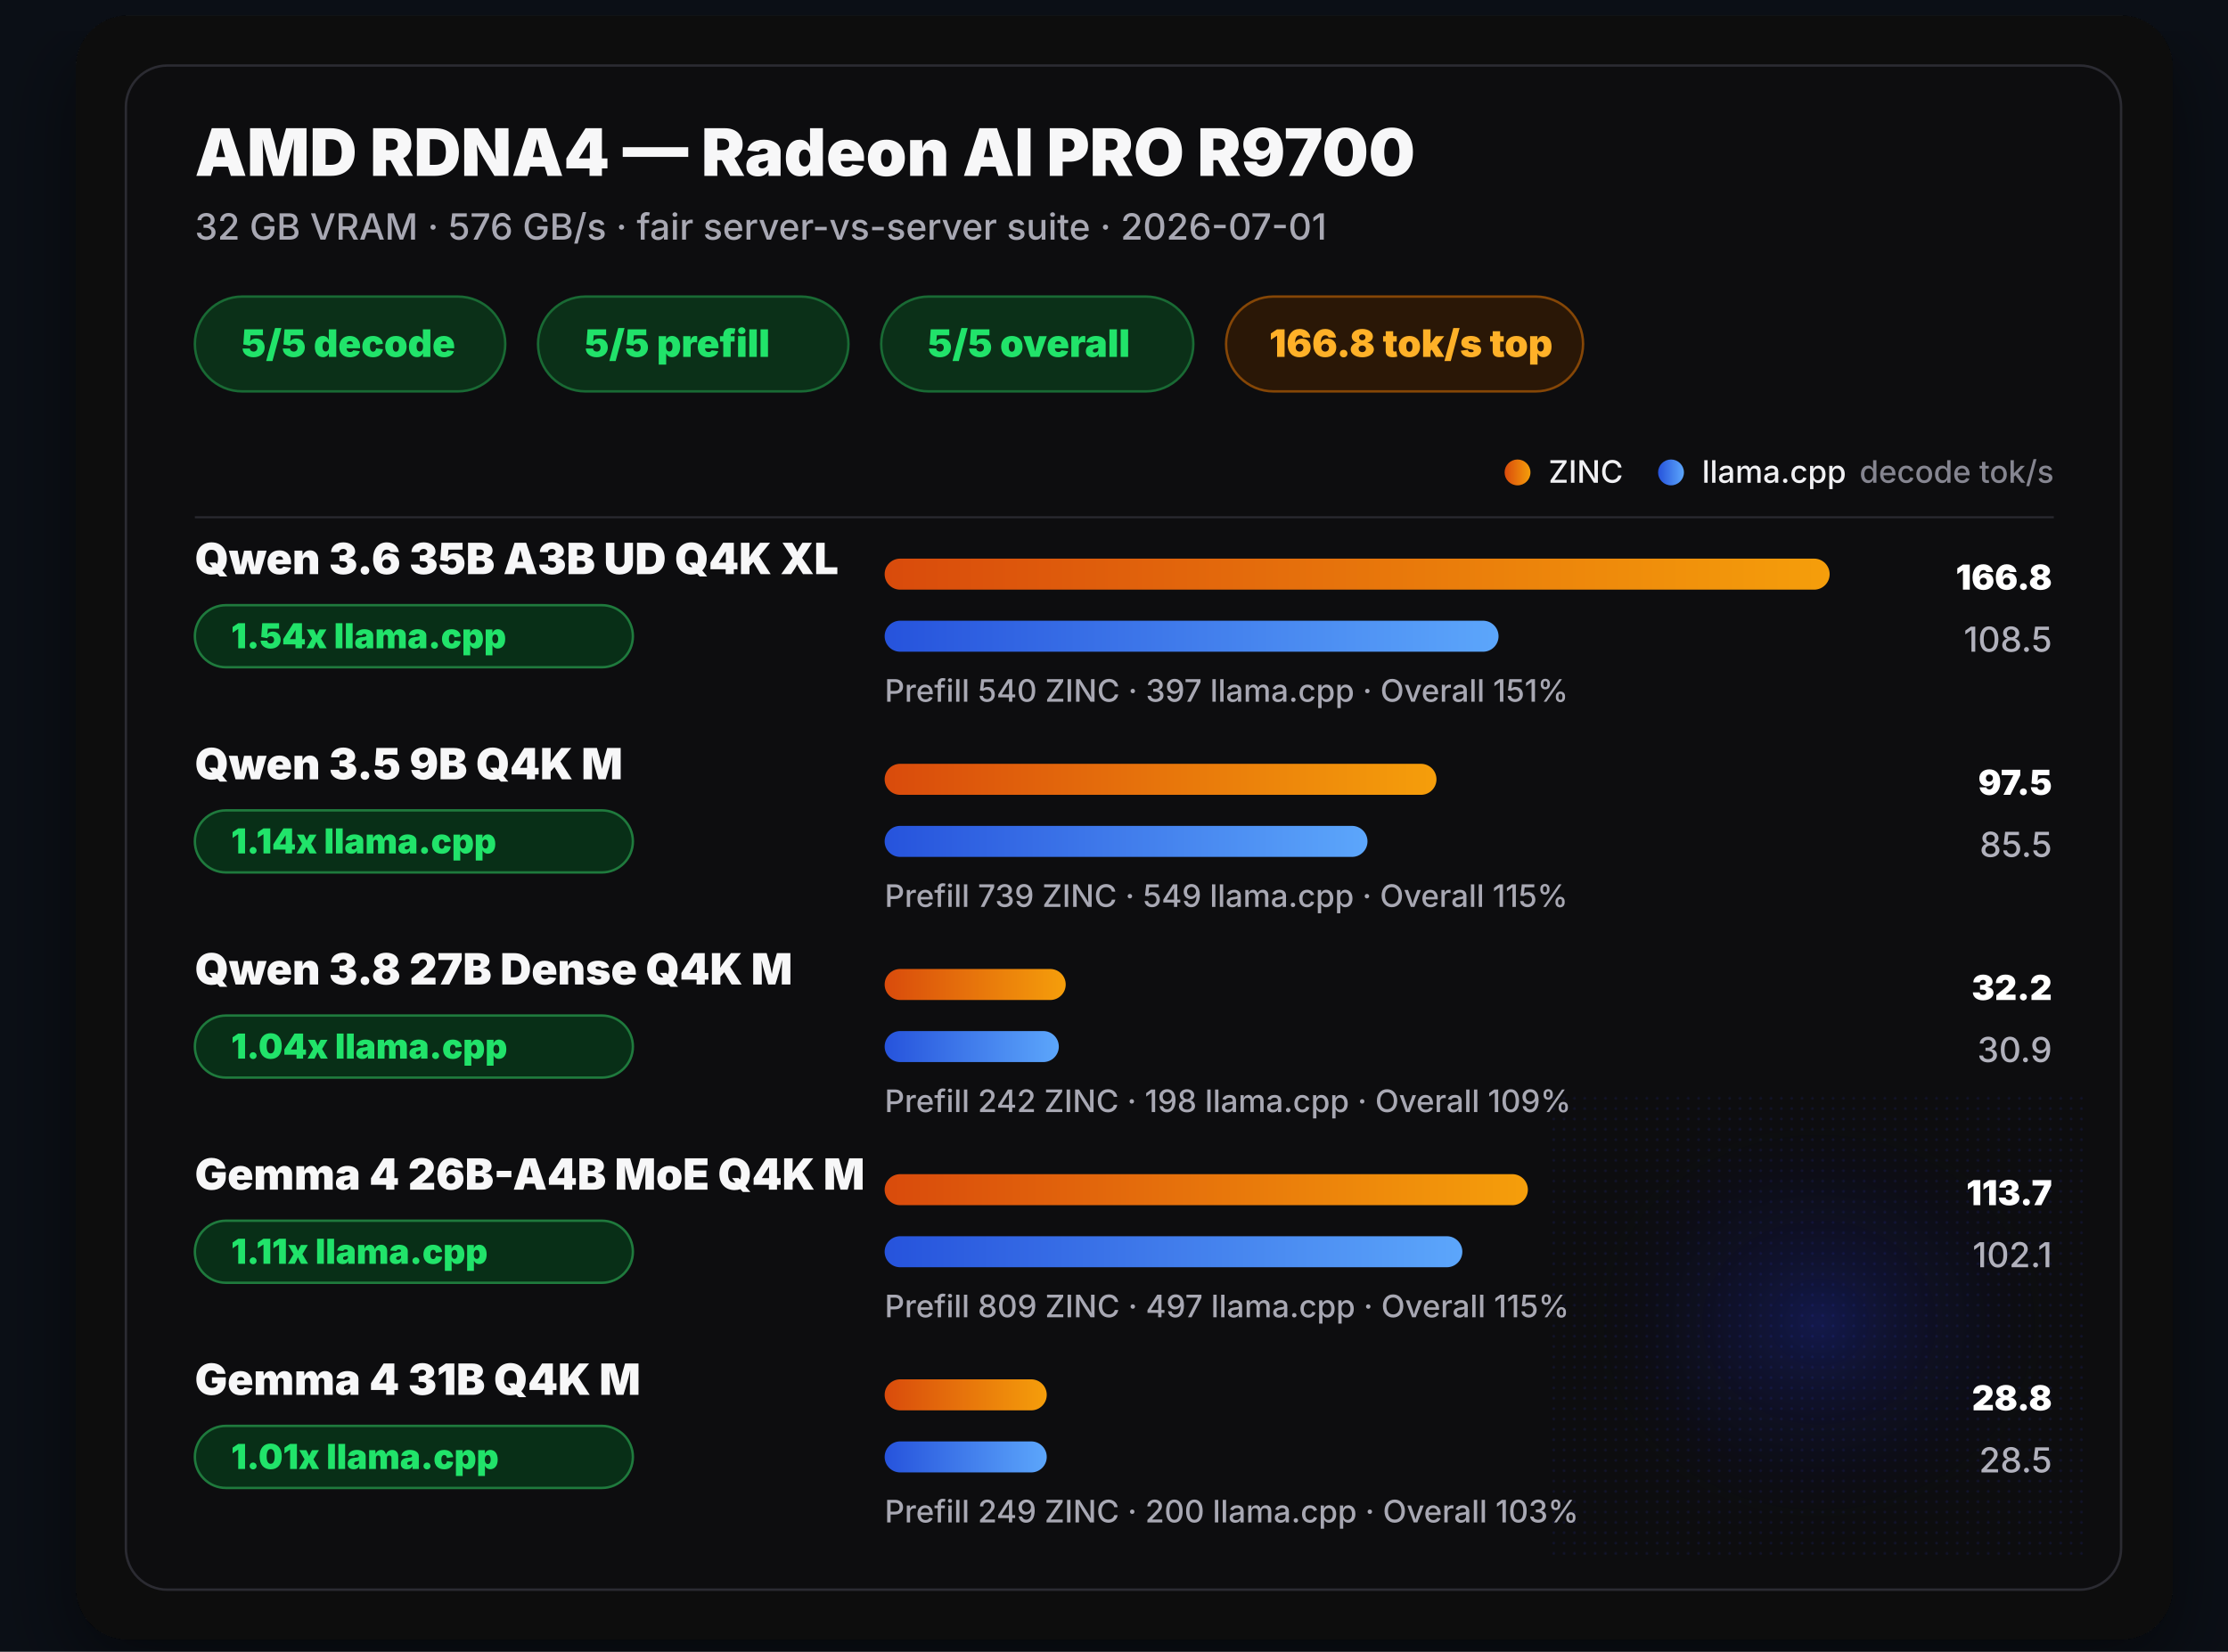
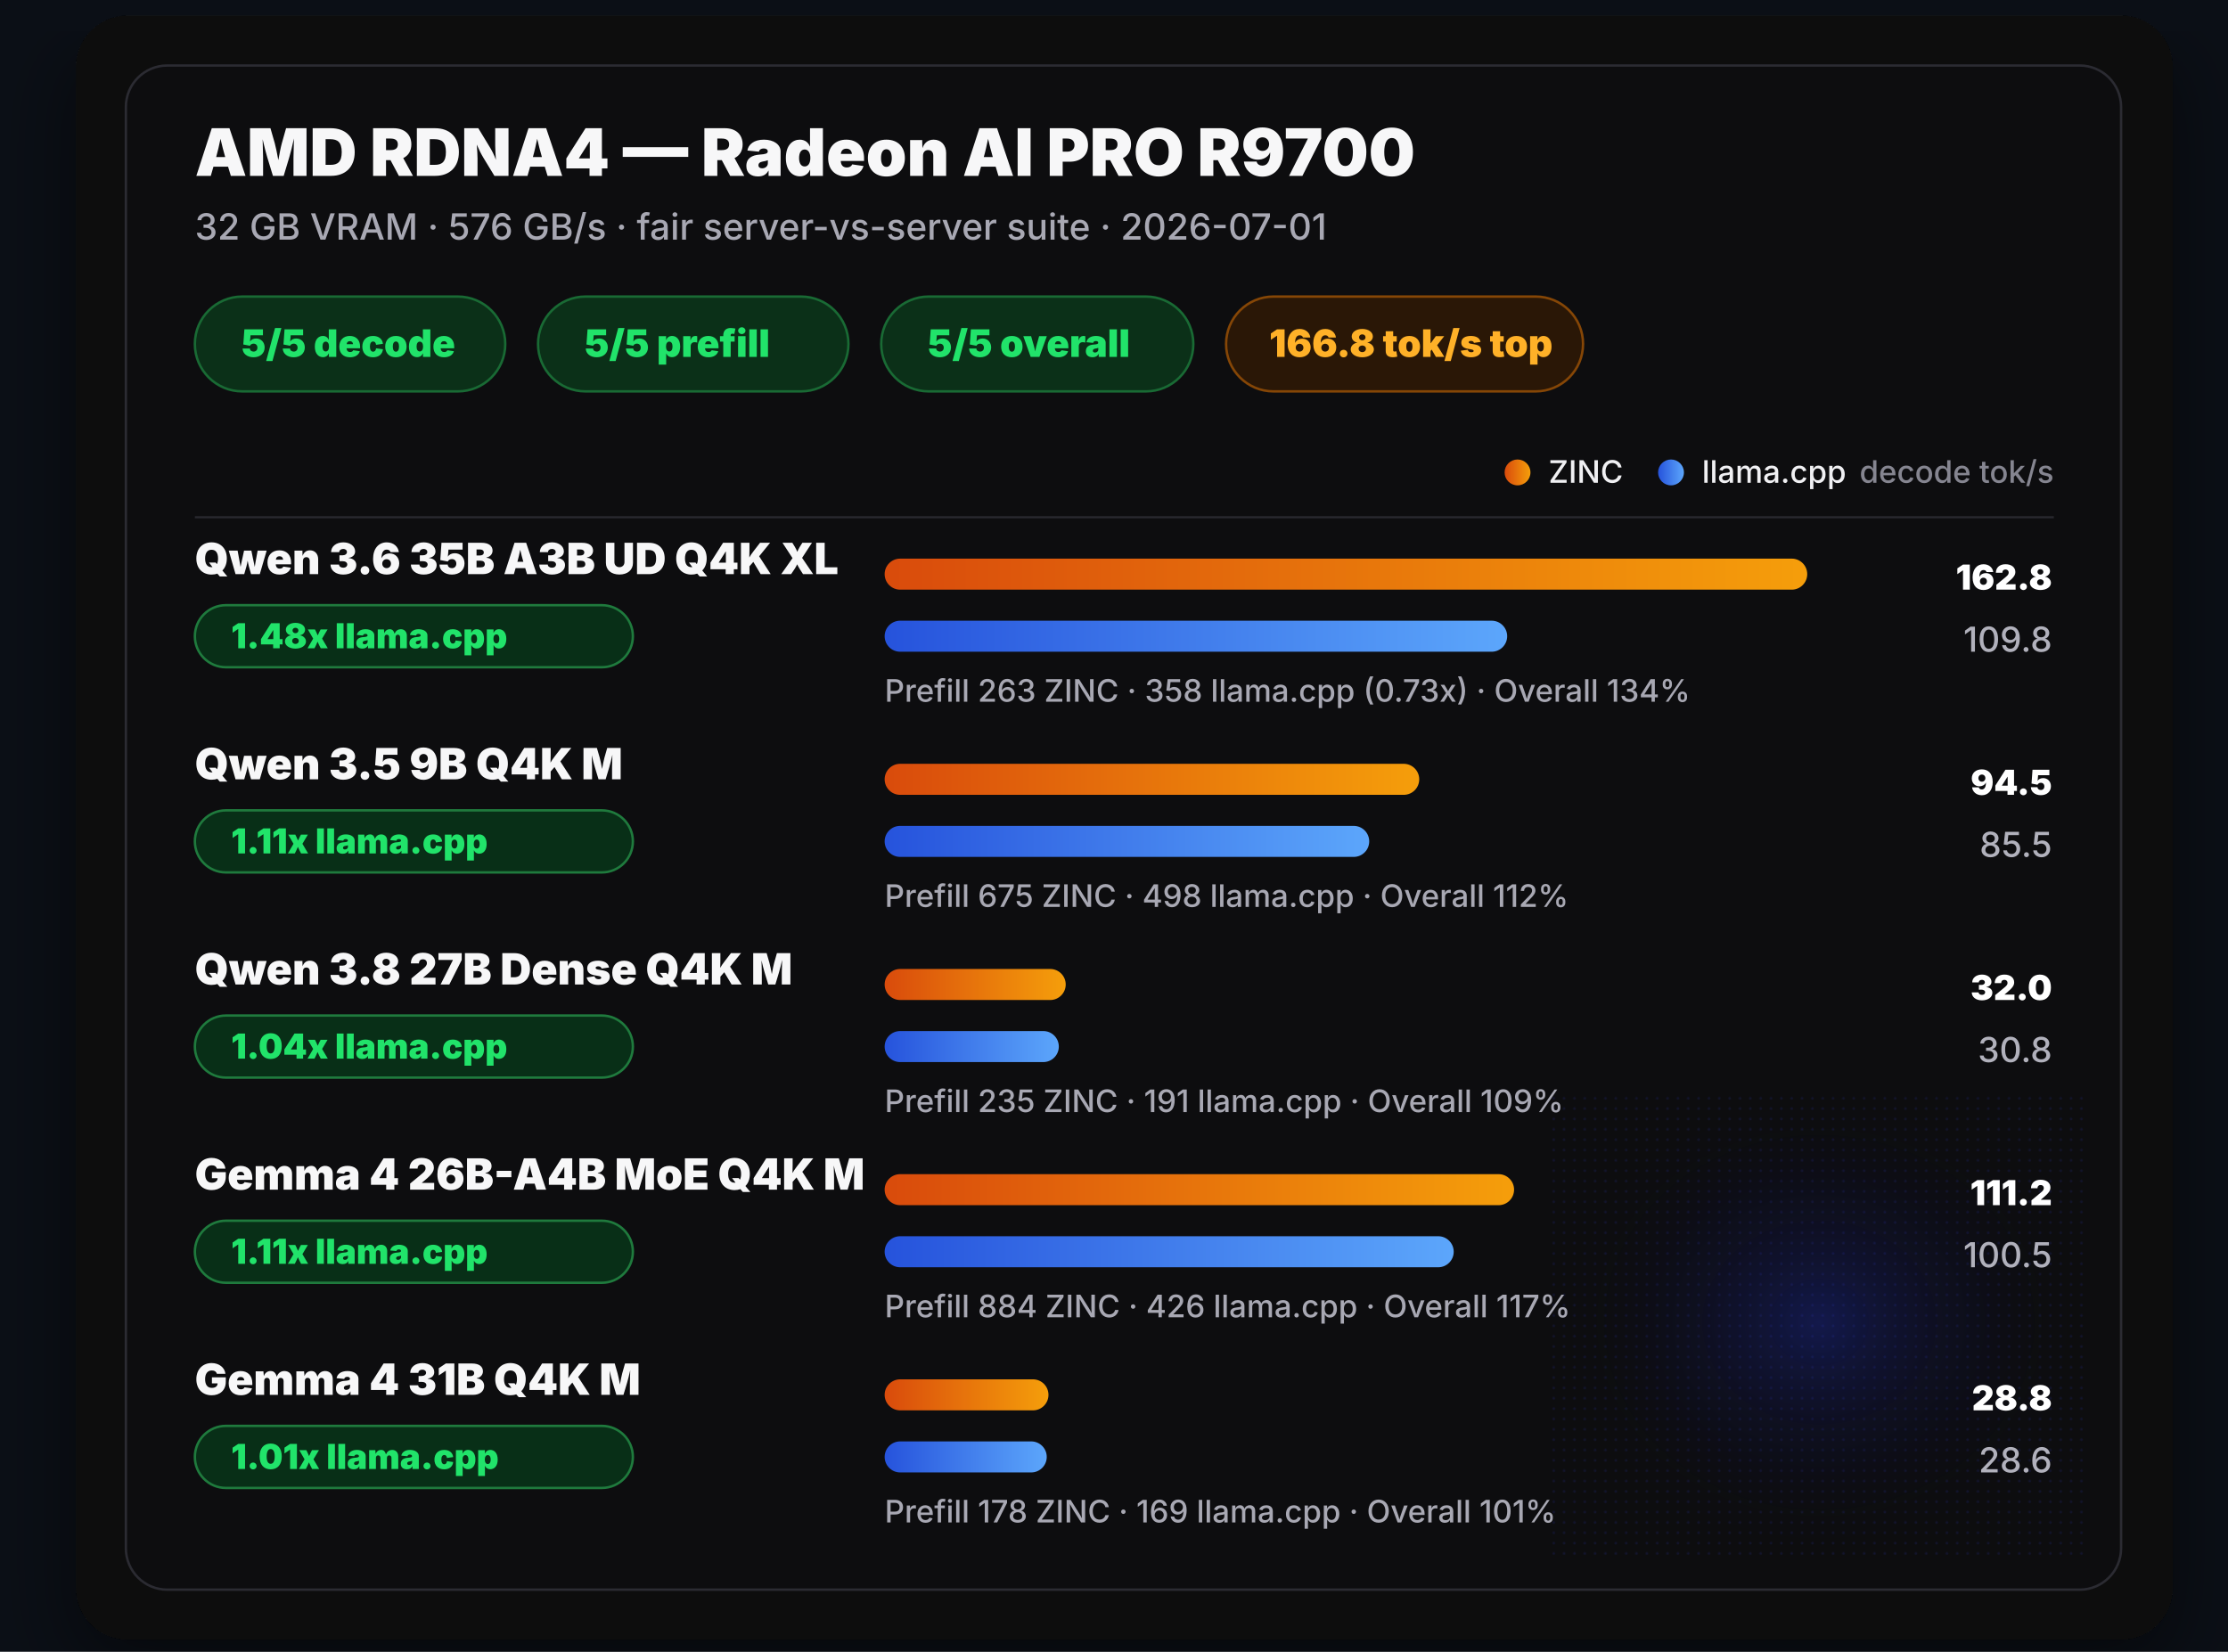
<svg xmlns="http://www.w3.org/2000/svg" width="1292" height="958" viewBox="0 0 1292 958" role="img" aria-labelledby="title desc">
  <defs>
    <linearGradient id="zincBar" x1="0" y1="0" x2="1" y2="0">
      <stop offset="0%" stop-color="#d94b0c" />
      <stop offset="100%" stop-color="#f59e0b" />
    </linearGradient>
    <linearGradient id="llamaBar" x1="0" y1="0" x2="1" y2="0">
      <stop offset="0%" stop-color="#2653dc" />
      <stop offset="100%" stop-color="#5ca6fb" />
    </linearGradient>
    <radialGradient id="cornerGlow" cx="50%" cy="50%" r="50%">
      <stop offset="0%" stop-color="#243cff" stop-opacity="0.35" />
      <stop offset="48%" stop-color="#1721a8" stop-opacity="0.14" />
      <stop offset="100%" stop-color="#000000" stop-opacity="0" />
    </radialGradient>
    <pattern id="dots" width="6" height="6" patternUnits="userSpaceOnUse">
      <circle cx="1" cy="1" r="0.8" fill="#3847ff" opacity="0.26" />
    </pattern>
    <filter id="outerShadow" x="-4%" y="-4%" width="108%" height="112%">
      <feDropShadow dx="0" dy="18" stdDeviation="24" flood-color="#000000" flood-opacity="0.48" />
    </filter>
  </defs>
  <rect width="1292" height="958" fill="#0b0f16" />
  <rect x="44" y="9" width="1216" height="942" rx="30" fill="#08090b" filter="url(#outerShadow)" />
  <rect x="73" y="38" width="1157" height="884" rx="24" fill="#0d0d0f" stroke="#2b2b32" stroke-width="1.4" />
  <rect x="900" y="632" width="310" height="270" fill="url(#cornerGlow)" opacity="0.72" />
  <rect x="900" y="632" width="310" height="270" fill="url(#dots)" opacity="0.42" />
  <g font-family="Inter, -apple-system, BlinkMacSystemFont, 'Segoe UI', sans-serif">
    <text x="113" y="102" fill="#f7f7f8" font-size="38" font-weight="850" letter-spacing="0">AMD RDNA4 — Radeon AI PRO R9700</text>
    <text x="113" y="139" fill="#a8a8b3" font-size="21" font-weight="500" letter-spacing="0">32 GB VRAM · 576 GB/s · fair server-vs-server suite · 2026-07-01</text>
    <g transform="translate(113 172)">
      <rect width="180" height="55" rx="27.5" fill="#0b3018" stroke="#196a34" stroke-width="1.4" />
      <text x="27" y="35" fill="#21e36a" font-size="22" font-weight="850">5/5 decode</text>
    </g>
    <g transform="translate(312 172)">
      <rect width="180" height="55" rx="27.5" fill="#0b3018" stroke="#196a34" stroke-width="1.4" />
      <text x="27" y="35" fill="#21e36a" font-size="22" font-weight="850">5/5 prefill</text>
    </g>
    <g transform="translate(511 172)">
      <rect width="181" height="55" rx="27.5" fill="#0b3018" stroke="#196a34" stroke-width="1.4" />
      <text x="27" y="35" fill="#21e36a" font-size="22" font-weight="850">5/5 overall</text>
    </g>
    <g transform="translate(711 172)">
      <rect width="207" height="55" rx="27.5" fill="#2a1706" stroke="#854606" stroke-width="1.4" />
      <text x="25" y="35" fill="#ffb128" font-size="22" font-weight="850">166.8 tok/s top</text>
    </g>
    <g font-size="18" font-weight="500">
      <circle cx="880" cy="274" r="7.5" fill="url(#zincBar)" />
      <text x="898" y="280" fill="#f0f0f3">ZINC</text>
      <circle cx="969" cy="274" r="7.5" fill="url(#llamaBar)" />
      <text x="987" y="280" fill="#f0f0f3">llama.cpp</text>
      <text x="1191" y="280" fill="#858590" text-anchor="end">decode tok/s</text>
    </g>
    <line x1="113" y1="300" x2="1191" y2="300" stroke="#29292f" stroke-width="1.2" />
    <g transform="translate(113 315)">
      <text x="0" y="18" fill="#f7f7f8" font-size="25" font-weight="850">Qwen 3.6 35B A3B UD Q4K XL</text>
      <rect x="0" y="36" width="254" height="36" rx="18" fill="#082f17" stroke="#1f7a3d" stroke-width="1.4" />
-       <text x="21" y="61" fill="#21e36a" font-size="20" font-weight="850">1.54x llama.cpp</text>
-       <rect x="400" y="9" width="548" height="18" rx="9" fill="url(#zincBar)" />
-       <rect x="400" y="45" width="356" height="18" rx="9" fill="url(#llamaBar)" />
-       <text x="1077" y="27" fill="#ffffff" font-size="20" font-weight="850" text-anchor="end">166.8</text>
-       <text x="1077" y="63" fill="#b1b1bc" font-size="20" font-weight="500" text-anchor="end">108.5</text>
-       <text x="400" y="92" fill="#a8a8b3" font-size="18" font-weight="500">Prefill 540 ZINC · 397 llama.cpp · Overall 151%</text>
+       <text x="21" y="61" fill="#21e36a" font-size="20" font-weight="850">1.48x llama.cpp</text>
+       <rect x="400" y="9" width="535" height="18" rx="9" fill="url(#zincBar)" />
+       <rect x="400" y="45" width="361" height="18" rx="9" fill="url(#llamaBar)" />
+       <text x="1077" y="27" fill="#ffffff" font-size="20" font-weight="850" text-anchor="end">162.8</text>
+       <text x="1077" y="63" fill="#b1b1bc" font-size="20" font-weight="500" text-anchor="end">109.8</text>
+       <text x="400" y="92" fill="#a8a8b3" font-size="18" font-weight="500">Prefill 263 ZINC · 358 llama.cpp (0.73x) · Overall 134%</text>
    </g>
    <g transform="translate(113 434)">
      <text x="0" y="18" fill="#f7f7f8" font-size="25" font-weight="850">Qwen 3.5 9B Q4K M</text>
      <rect x="0" y="36" width="254" height="36" rx="18" fill="#082f17" stroke="#1f7a3d" stroke-width="1.4" />
-       <text x="21" y="61" fill="#21e36a" font-size="20" font-weight="850">1.14x llama.cpp</text>
-       <rect x="400" y="9" width="320" height="18" rx="9" fill="url(#zincBar)" />
-       <rect x="400" y="45" width="280" height="18" rx="9" fill="url(#llamaBar)" />
-       <text x="1077" y="27" fill="#ffffff" font-size="20" font-weight="850" text-anchor="end">97.5</text>
+       <text x="21" y="61" fill="#21e36a" font-size="20" font-weight="850">1.11x llama.cpp</text>
+       <rect x="400" y="9" width="310" height="18" rx="9" fill="url(#zincBar)" />
+       <rect x="400" y="45" width="281" height="18" rx="9" fill="url(#llamaBar)" />
+       <text x="1077" y="27" fill="#ffffff" font-size="20" font-weight="850" text-anchor="end">94.5</text>
      <text x="1077" y="63" fill="#b1b1bc" font-size="20" font-weight="500" text-anchor="end">85.5</text>
-       <text x="400" y="92" fill="#a8a8b3" font-size="18" font-weight="500">Prefill 739 ZINC · 549 llama.cpp · Overall 115%</text>
+       <text x="400" y="92" fill="#a8a8b3" font-size="18" font-weight="500">Prefill 675 ZINC · 498 llama.cpp · Overall 112%</text>
    </g>
    <g transform="translate(113 553)">
      <text x="0" y="18" fill="#f7f7f8" font-size="25" font-weight="850">Qwen 3.8 27B Dense Q4K M</text>
      <rect x="0" y="36" width="254" height="36" rx="18" fill="#082f17" stroke="#1f7a3d" stroke-width="1.4" />
      <text x="21" y="61" fill="#21e36a" font-size="20" font-weight="850">1.04x llama.cpp</text>
      <rect x="400" y="9" width="105" height="18" rx="9" fill="url(#zincBar)" />
      <rect x="400" y="45" width="101" height="18" rx="9" fill="url(#llamaBar)" />
-       <text x="1077" y="27" fill="#ffffff" font-size="20" font-weight="850" text-anchor="end">32.2</text>
-       <text x="1077" y="63" fill="#b1b1bc" font-size="20" font-weight="500" text-anchor="end">30.9</text>
-       <text x="400" y="92" fill="#a8a8b3" font-size="18" font-weight="500">Prefill 242 ZINC · 198 llama.cpp · Overall 109%</text>
+       <text x="1077" y="27" fill="#ffffff" font-size="20" font-weight="850" text-anchor="end">32.0</text>
+       <text x="1077" y="63" fill="#b1b1bc" font-size="20" font-weight="500" text-anchor="end">30.8</text>
+       <text x="400" y="92" fill="#a8a8b3" font-size="18" font-weight="500">Prefill 235 ZINC · 191 llama.cpp · Overall 109%</text>
    </g>
    <g transform="translate(113 672)">
      <text x="0" y="18" fill="#f7f7f8" font-size="25" font-weight="850">Gemma 4 26B-A4B MoE Q4K M</text>
      <rect x="0" y="36" width="254" height="36" rx="18" fill="#082f17" stroke="#1f7a3d" stroke-width="1.4" />
      <text x="21" y="61" fill="#21e36a" font-size="20" font-weight="850">1.11x llama.cpp</text>
-       <rect x="400" y="9" width="373" height="18" rx="9" fill="url(#zincBar)" />
-       <rect x="400" y="45" width="335" height="18" rx="9" fill="url(#llamaBar)" />
-       <text x="1077" y="27" fill="#ffffff" font-size="20" font-weight="850" text-anchor="end">113.7</text>
-       <text x="1077" y="63" fill="#b1b1bc" font-size="20" font-weight="500" text-anchor="end">102.1</text>
-       <text x="400" y="92" fill="#a8a8b3" font-size="18" font-weight="500">Prefill 809 ZINC · 497 llama.cpp · Overall 115%</text>
+       <rect x="400" y="9" width="365" height="18" rx="9" fill="url(#zincBar)" />
+       <rect x="400" y="45" width="330" height="18" rx="9" fill="url(#llamaBar)" />
+       <text x="1077" y="27" fill="#ffffff" font-size="20" font-weight="850" text-anchor="end">111.2</text>
+       <text x="1077" y="63" fill="#b1b1bc" font-size="20" font-weight="500" text-anchor="end">100.5</text>
+       <text x="400" y="92" fill="#a8a8b3" font-size="18" font-weight="500">Prefill 884 ZINC · 426 llama.cpp · Overall 117%</text>
    </g>
    <g transform="translate(113 791)">
      <text x="0" y="18" fill="#f7f7f8" font-size="25" font-weight="850">Gemma 4 31B Q4K M</text>
      <rect x="0" y="36" width="254" height="36" rx="18" fill="#082f17" stroke="#1f7a3d" stroke-width="1.4" />
      <text x="21" y="61" fill="#21e36a" font-size="20" font-weight="850">1.01x llama.cpp</text>
-       <rect x="400" y="9" width="94" height="18" rx="9" fill="url(#zincBar)" />
+       <rect x="400" y="9" width="95" height="18" rx="9" fill="url(#zincBar)" />
      <rect x="400" y="45" width="94" height="18" rx="9" fill="url(#llamaBar)" />
      <text x="1077" y="27" fill="#ffffff" font-size="20" font-weight="850" text-anchor="end">28.8</text>
-       <text x="1077" y="63" fill="#b1b1bc" font-size="20" font-weight="500" text-anchor="end">28.5</text>
-       <text x="400" y="92" fill="#a8a8b3" font-size="18" font-weight="500">Prefill 249 ZINC · 200 llama.cpp · Overall 103%</text>
+       <text x="1077" y="63" fill="#b1b1bc" font-size="20" font-weight="500" text-anchor="end">28.6</text>
+       <text x="400" y="92" fill="#a8a8b3" font-size="18" font-weight="500">Prefill 178 ZINC · 169 llama.cpp · Overall 101%</text>
    </g>
  </g>
</svg>
